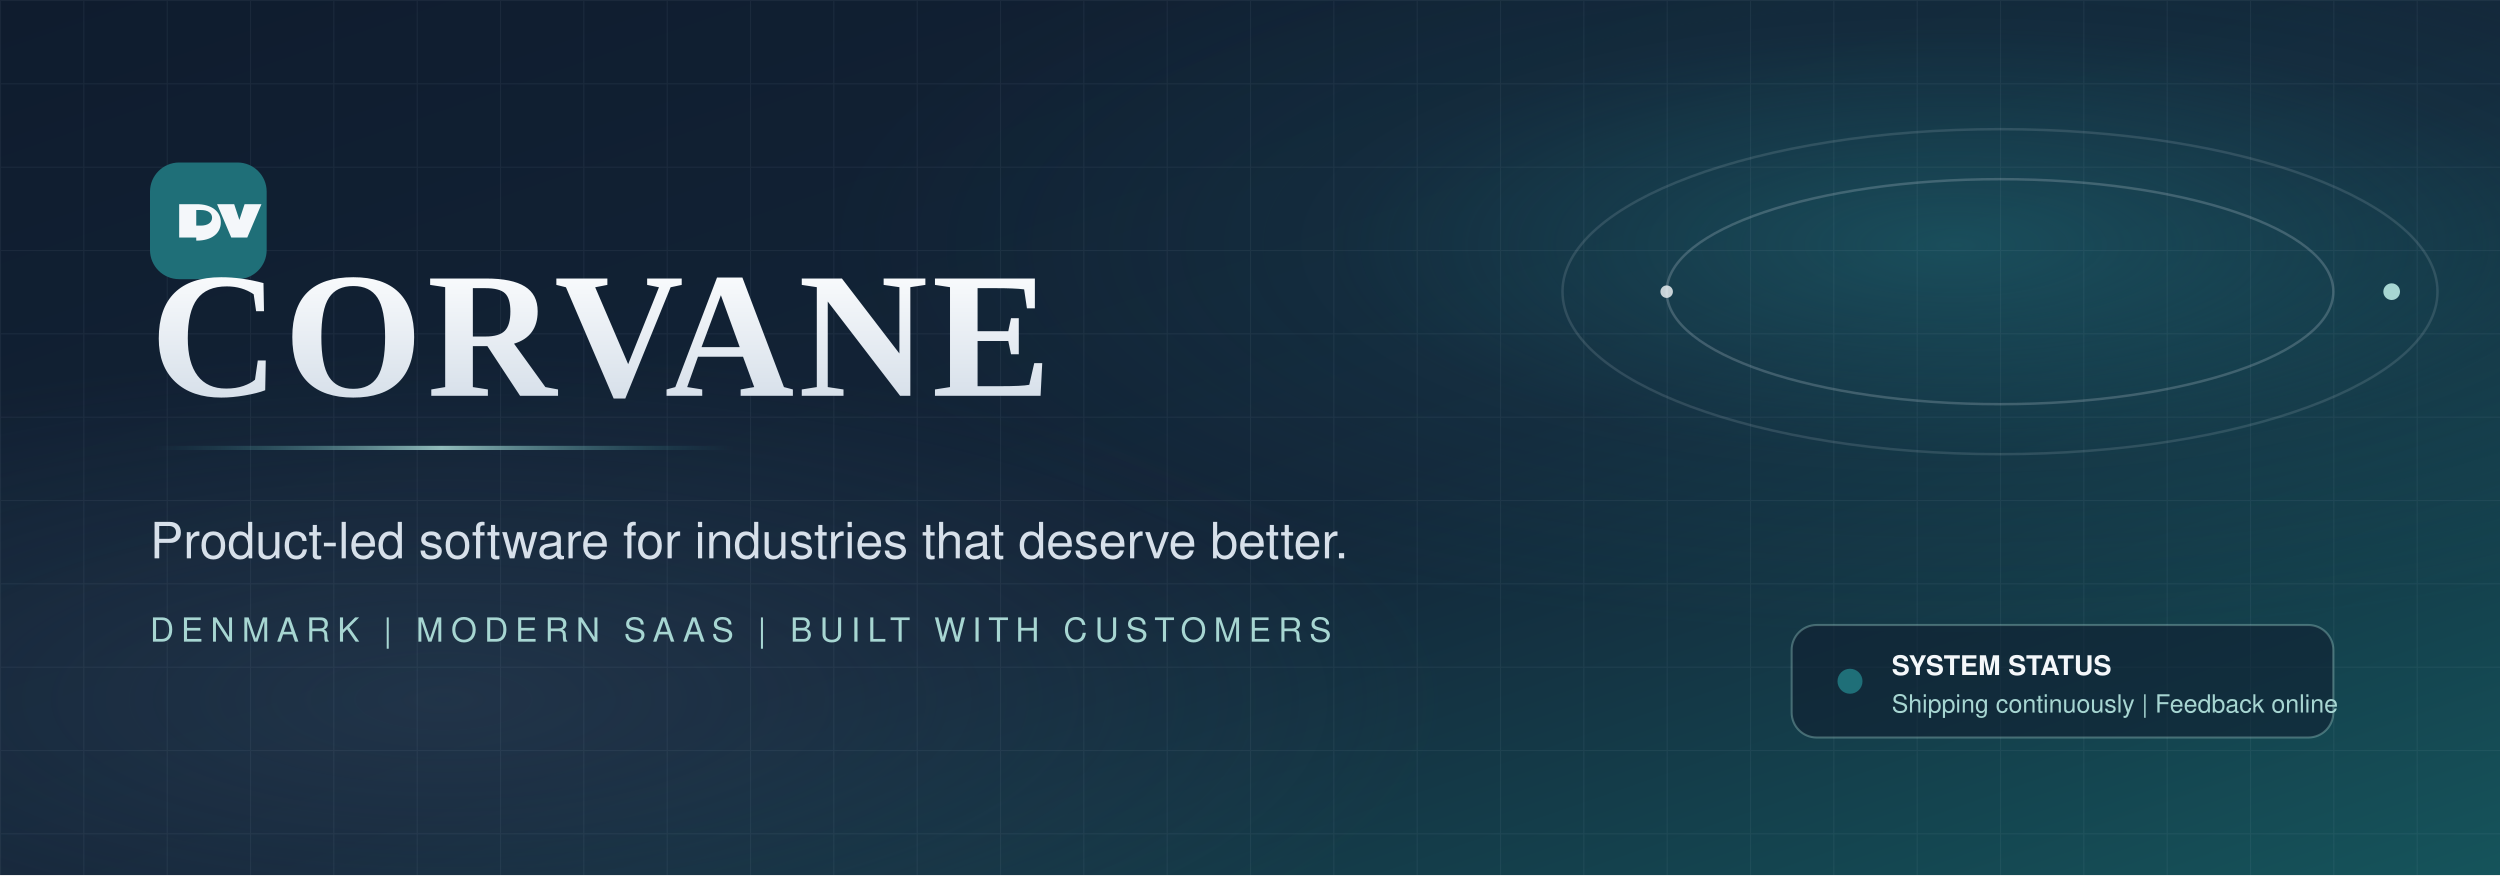
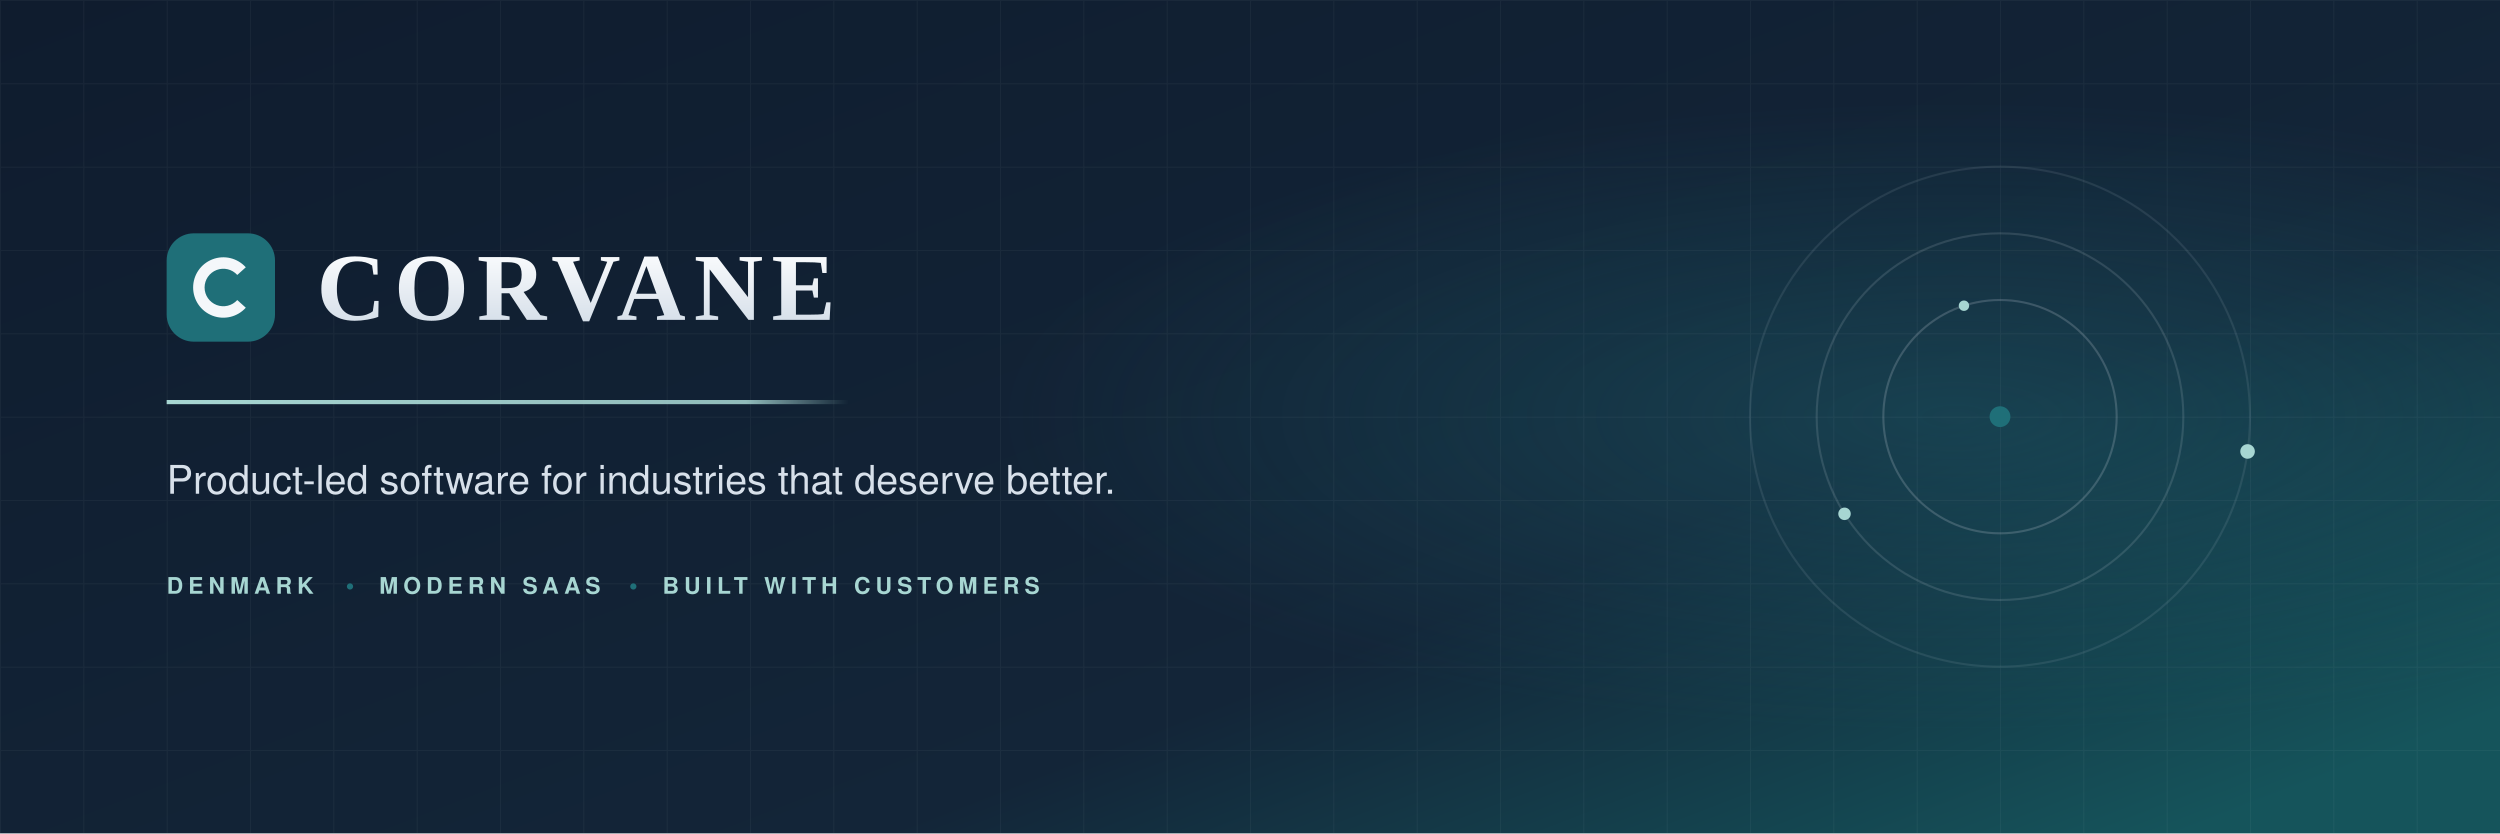
- <svg xmlns="http://www.w3.org/2000/svg" width="1200" height="420" viewBox="0 0 1200 420" role="img" aria-label="Corvane - product-led software from Denmark">
+ <svg xmlns="http://www.w3.org/2000/svg" width="1200" height="400" viewBox="0 0 1200 400" role="img" aria-label="Corvane - product-led software from Denmark">
  <defs>
-     <linearGradient id="sky" x1="0" y1="0" x2="1" y2="1">
+     <linearGradient id="bg" x1="0" y1="0" x2="1" y2="0.85">
      <stop offset="0%" stop-color="#0f1c2e" />
-       <stop offset="55%" stop-color="#132538" />
+       <stop offset="70%" stop-color="#132538" />
      <stop offset="100%" stop-color="#15545b" />
    </linearGradient>
-     <radialGradient id="glow" cx="78%" cy="28%" r="45%">
-       <stop offset="0%" stop-color="#1f6f78" stop-opacity="0.55" />
-       <stop offset="55%" stop-color="#1f6f78" stop-opacity="0.12" />
+     <radialGradient id="glow" cx="78%" cy="50%" r="38%">
+       <stop offset="0%" stop-color="#1f6f78" stop-opacity="0.38" />
      <stop offset="100%" stop-color="#1f6f78" stop-opacity="0" />
    </radialGradient>
-     <radialGradient id="glow2" cx="18%" cy="80%" r="40%">
-       <stop offset="0%" stop-color="#3a5169" stop-opacity="0.35" />
-       <stop offset="100%" stop-color="#3a5169" stop-opacity="0" />
-     </radialGradient>
-     <linearGradient id="beam" x1="0" y1="0" x2="1" y2="0">
-       <stop offset="0%" stop-color="#1f6f78" stop-opacity="0" />
-       <stop offset="50%" stop-color="#a7d6d2" stop-opacity="0.85" />
-       <stop offset="100%" stop-color="#1f6f78" stop-opacity="0" />
-     </linearGradient>
    <linearGradient id="word" x1="0" y1="0" x2="0" y2="1">
      <stop offset="0%" stop-color="#f8fafc" />
      <stop offset="100%" stop-color="#d7e0ea" />
    </linearGradient>
+     <linearGradient id="rule" x1="0" y1="0" x2="1" y2="0">
+       <stop offset="0%" stop-color="#a7d6d2" />
+       <stop offset="85%" stop-color="#a7d6d2" stop-opacity="0.85" />
+       <stop offset="100%" stop-color="#a7d6d2" stop-opacity="0" />
+     </linearGradient>
    <pattern id="grid" width="40" height="40" patternUnits="userSpaceOnUse">
-       <path d="M40 0H0V40" fill="none" stroke="#d7e0ea" stroke-opacity="0.06" stroke-width="1" />
+       <path d="M40 0H0V40" fill="none" stroke="#ffffff" stroke-opacity="0.04" stroke-width="1" />
    </pattern>
  </defs>
-   <rect width="1200" height="420" fill="url(#sky)" />
-   <rect width="1200" height="420" fill="url(#glow)" />
-   <rect width="1200" height="420" fill="url(#glow2)" />
-   <rect width="1200" height="420" fill="url(#grid)" />
-   <g fill="none" stroke="#d7e0ea" stroke-opacity="0.14" stroke-width="1.2">
-     <ellipse cx="960" cy="140" rx="210" ry="78">
-       <animateTransform attributeName="transform" type="rotate" from="0 960 140" to="360 960 140" dur="48s" repeatCount="indefinite" />
-     </ellipse>
-     <ellipse cx="960" cy="140" rx="160" ry="54" stroke-opacity="0.22">
-       <animateTransform attributeName="transform" type="rotate" from="180 960 140" to="540 960 140" dur="36s" repeatCount="indefinite" />
-     </ellipse>
+   <rect width="1200" height="400" fill="url(#bg)" />
+   <rect width="1200" height="400" fill="url(#glow)" />
+   <rect width="1200" height="400" fill="url(#grid)" />
+   <g transform="translate(960,200)">
+     <circle r="120" fill="none" stroke="#d7e0ea" stroke-opacity="0.10" stroke-width="1" />
+     <circle r="88" fill="none" stroke="#d7e0ea" stroke-opacity="0.14" stroke-width="1" />
+     <circle r="56" fill="none" stroke="#d7e0ea" stroke-opacity="0.20" stroke-width="1" />
+     <circle r="5" fill="#1f6f78" />
+     <circle cx="118.83" cy="16.70" r="3.5" fill="#a7d6d2">
+       <animateTransform attributeName="transform" type="rotate" from="0 0 0" to="360 0 0" dur="42s" repeatCount="indefinite" />
+     </circle>
+     <circle cx="-74.63" cy="46.63" r="3" fill="#a7d6d2">
+       <animateTransform attributeName="transform" type="rotate" from="0 0 0" to="360 0 0" dur="30s" repeatCount="indefinite" />
+     </circle>
+     <circle cx="-17.30" cy="-53.26" r="2.5" fill="#a7d6d2">
+       <animateTransform attributeName="transform" type="rotate" from="0 0 0" to="360 0 0" dur="20s" repeatCount="indefinite" />
+     </circle>
  </g>
-   <circle cx="1148" cy="140" r="4" fill="#a7d6d2">
-     <animateTransform attributeName="transform" type="rotate" from="0 960 140" to="360 960 140" dur="48s" repeatCount="indefinite" />
-   </circle>
-   <circle cx="800" cy="140" r="3" fill="#f4f7fa" fill-opacity="0.8">
-     <animateTransform attributeName="transform" type="rotate" from="90 960 140" to="450 960 140" dur="36s" repeatCount="indefinite" />
-   </circle>
-   <g transform="translate(72,78)">
-     <rect x="0" y="0" width="56" height="56" rx="14" fill="#1f6f78" />
-     <path d="M14 36V20h8.4c7.2 0 11.6 3.5 11.6 8.7 0 5.3-4.4 8.8-11.6 8.8H22.2V36H14zm8.2-13.2v7.5h2.1c3.5 0 5.5-1.5 5.5-3.8s-2-3.7-5.5-3.7h-2.1zM39 36l-6.8-16h8.2l2.5 7.6 2.5-7.6h8.1L46.7 36H39z" fill="#f4f7fa" />
-   </g>
-   <text x="72" y="190" fill="url(#word)" font-family="Georgia, 'Times New Roman', serif" font-size="86" font-weight="700" letter-spacing="2">CORVANE</text>
-   <rect x="72" y="214" width="280" height="2" fill="url(#beam)">
-     <animate attributeName="width" values="120;420;120" dur="6s" repeatCount="indefinite" />
-     <animate attributeName="opacity" values="0.45;1;0.45" dur="6s" repeatCount="indefinite" />
-   </rect>
-   <text x="72" y="268" fill="#d7e0ea" font-family="'Segoe UI', Helvetica, Arial, sans-serif" font-size="24" font-weight="500">
-     Product-led software for industries that deserve better.
-   </text>
-   <text x="72" y="308" fill="#a7d6d2" font-family="'Segoe UI', Helvetica, Arial, sans-serif" font-size="16" letter-spacing="3.5">
-     DENMARK  |  MODERN SAAS  |  BUILT WITH CUSTOMERS
-   </text>
-   <g transform="translate(860,300)">
-     <rect width="260" height="54" rx="12" fill="#0f1c2e" fill-opacity="0.55" stroke="#a7d6d2" stroke-opacity="0.35" />
-     <circle cx="28" cy="27" r="6" fill="#1f6f78">
-       <animate attributeName="opacity" values="1;0.35;1" dur="2s" repeatCount="indefinite" />
-     </circle>
-     <text x="48" y="24" fill="#f4f7fa" font-family="'Segoe UI', Helvetica, Arial, sans-serif" font-size="13" font-weight="600">SYSTEM STATUS</text>
-     <text x="48" y="42" fill="#a7d6d2" font-family="'Segoe UI', Helvetica, Arial, sans-serif" font-size="12">Shipping continuously | Feedback online</text>
+   <g font-family="ui-sans-serif, system-ui, -apple-system, 'Segoe UI', Helvetica, Arial, sans-serif">
+     <g transform="translate(80,112)">
+       <rect width="52" height="52" rx="13" fill="#1f6f78" />
+       <path d="M37.98,35.70 A14.5,14.5 0 1 1 37.98,16.30 L33.89,19.98 A9,9 0 1 0 33.89,32.02 Z" fill="#f4f7fa" />
+       <text x="72" y="26.0" dominant-baseline="central" fill="url(#word)" font-size="46" font-weight="700" letter-spacing="4" font-family="Georgia, 'Times New Roman', serif">CORVANE</text>
+     </g>
+     <rect x="80" y="192" width="327" height="2" fill="url(#rule)" />
+     <text x="80" y="237" fill="#d7e0ea" font-size="19" font-weight="400">Product-led software for industries that deserve better.</text>
+     <g transform="translate(80,285)" fill="#a7d6d2" font-size="11" font-weight="600" letter-spacing="2.4">
+       <text x="0" y="0">DENMARK</text>
+       <circle cx="88" cy="-3.5" r="1.5" fill="#1f6f78" />
+       <text x="102" y="0">MODERN SAAS</text>
+       <circle cx="224" cy="-3.5" r="1.5" fill="#1f6f78" />
+       <text x="238" y="0">BUILT WITH CUSTOMERS</text>
+     </g>
  </g>
</svg>
